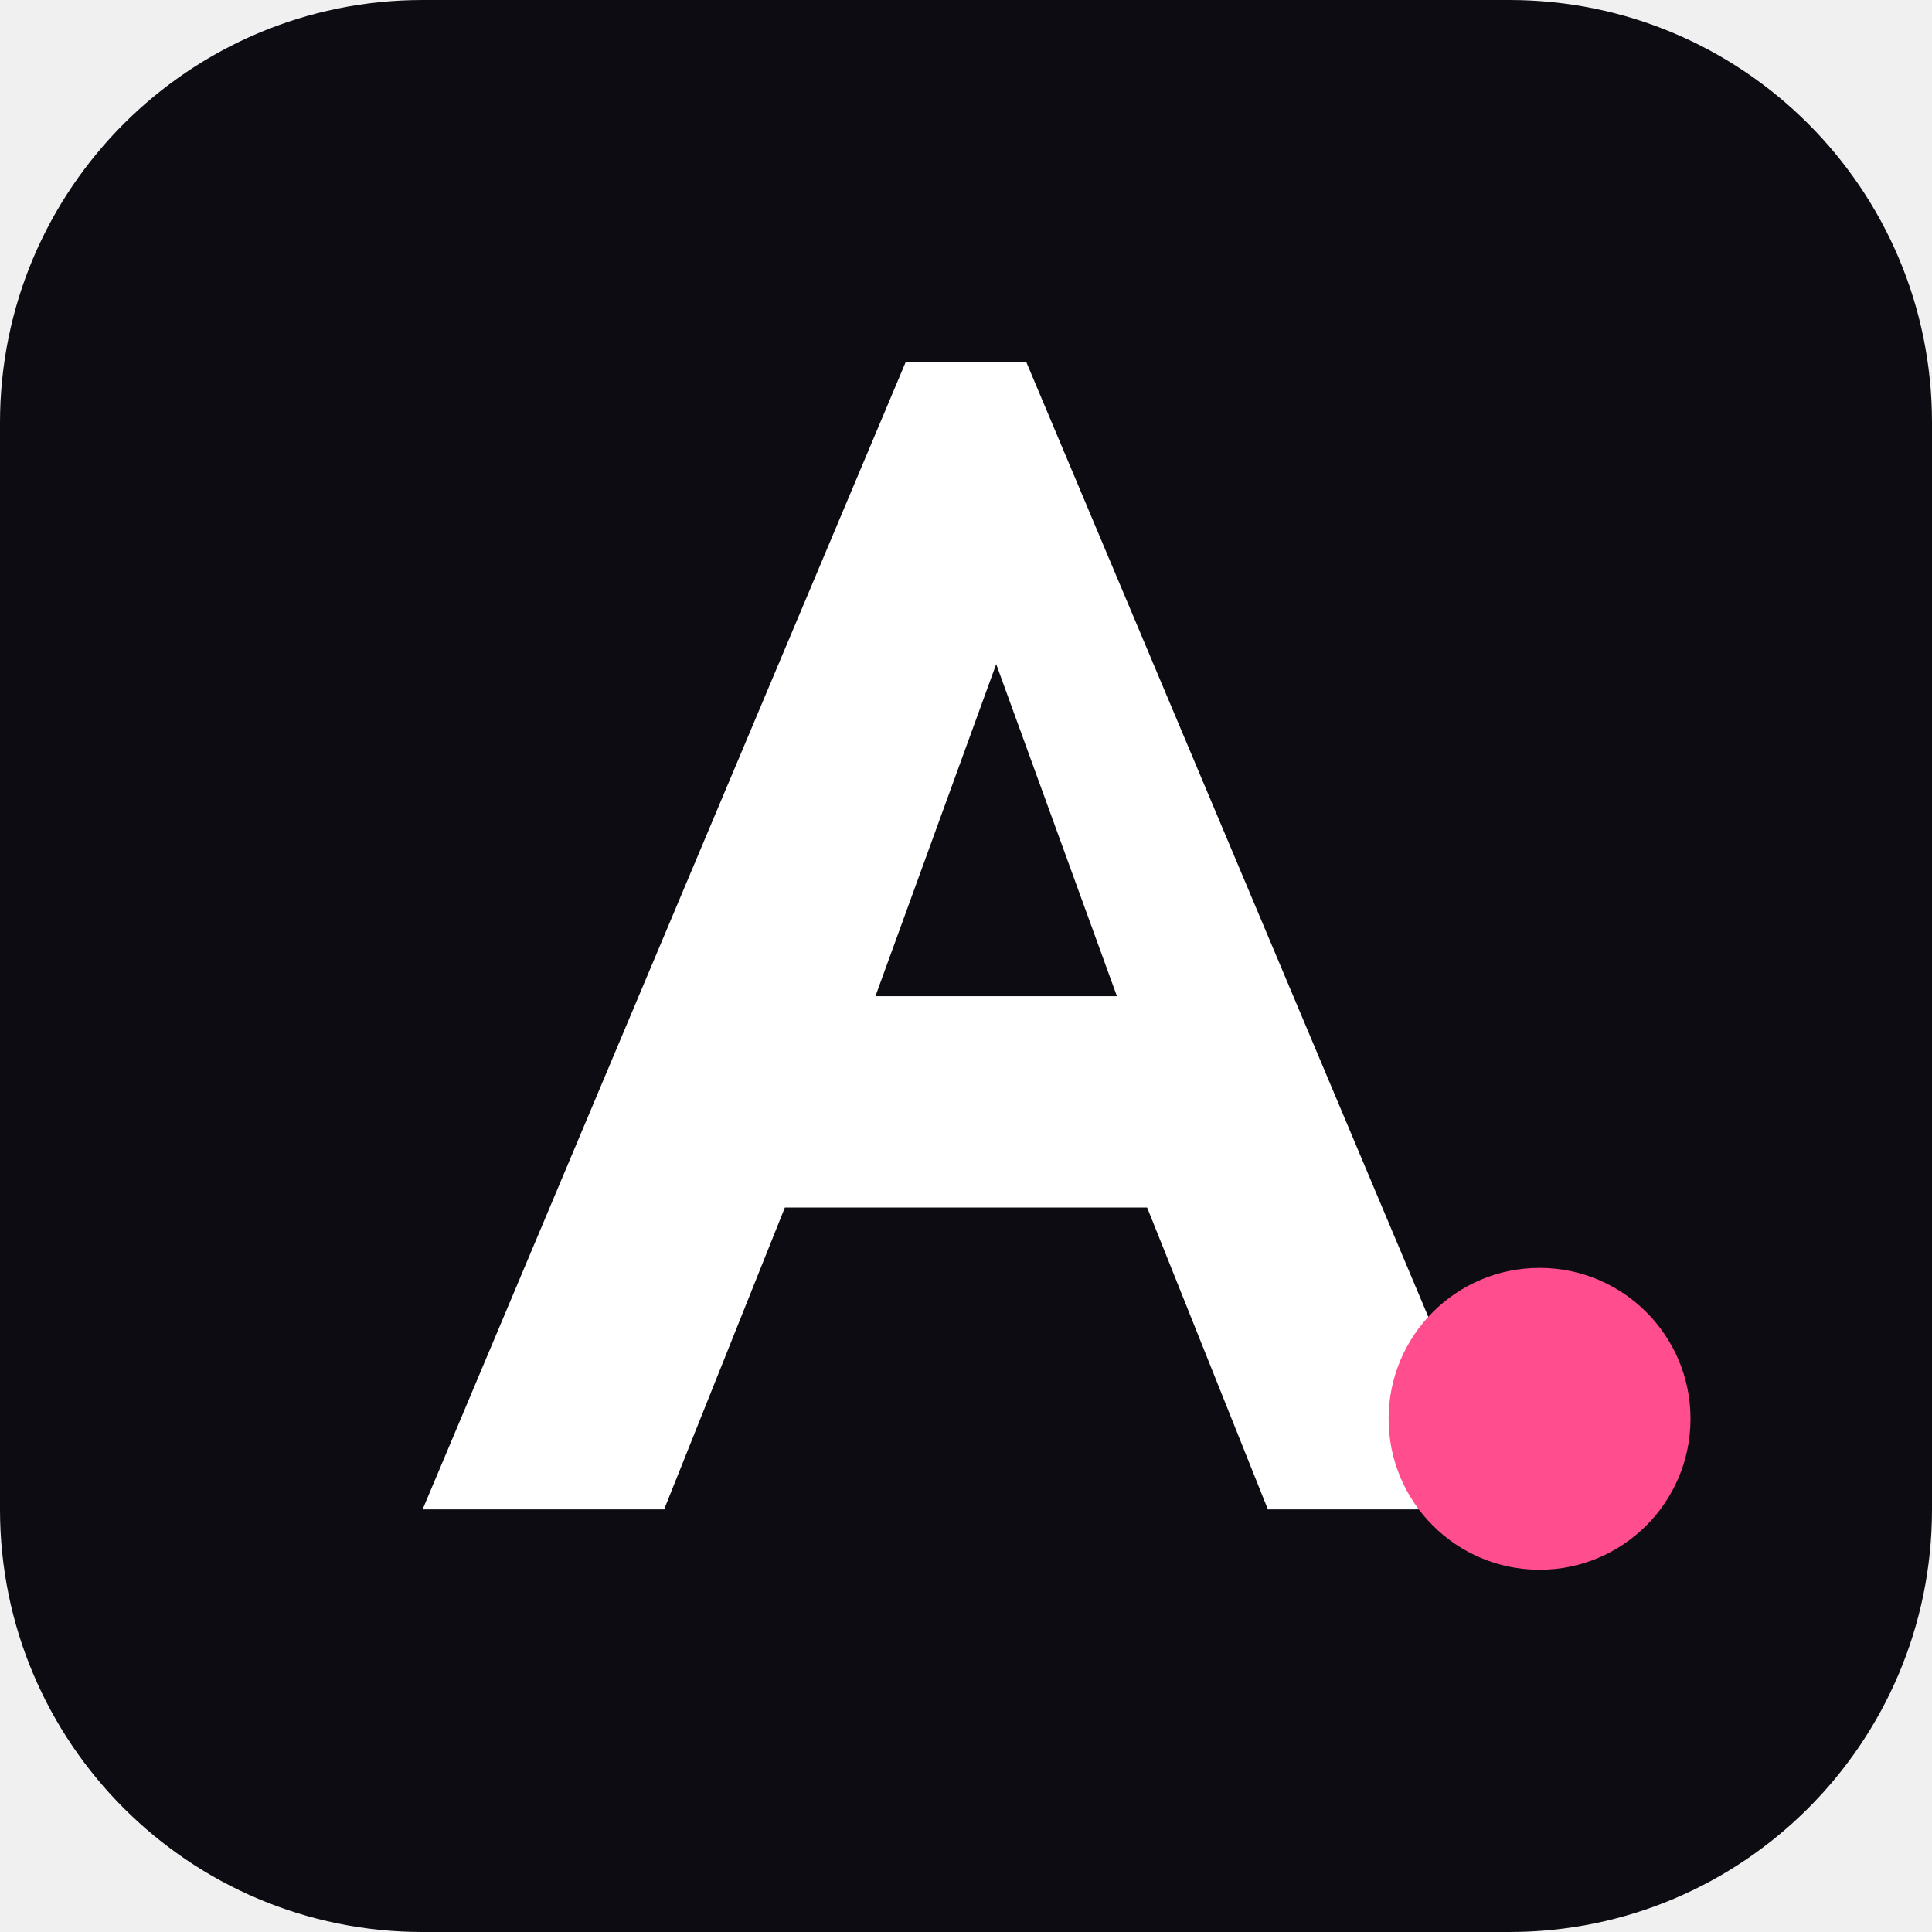
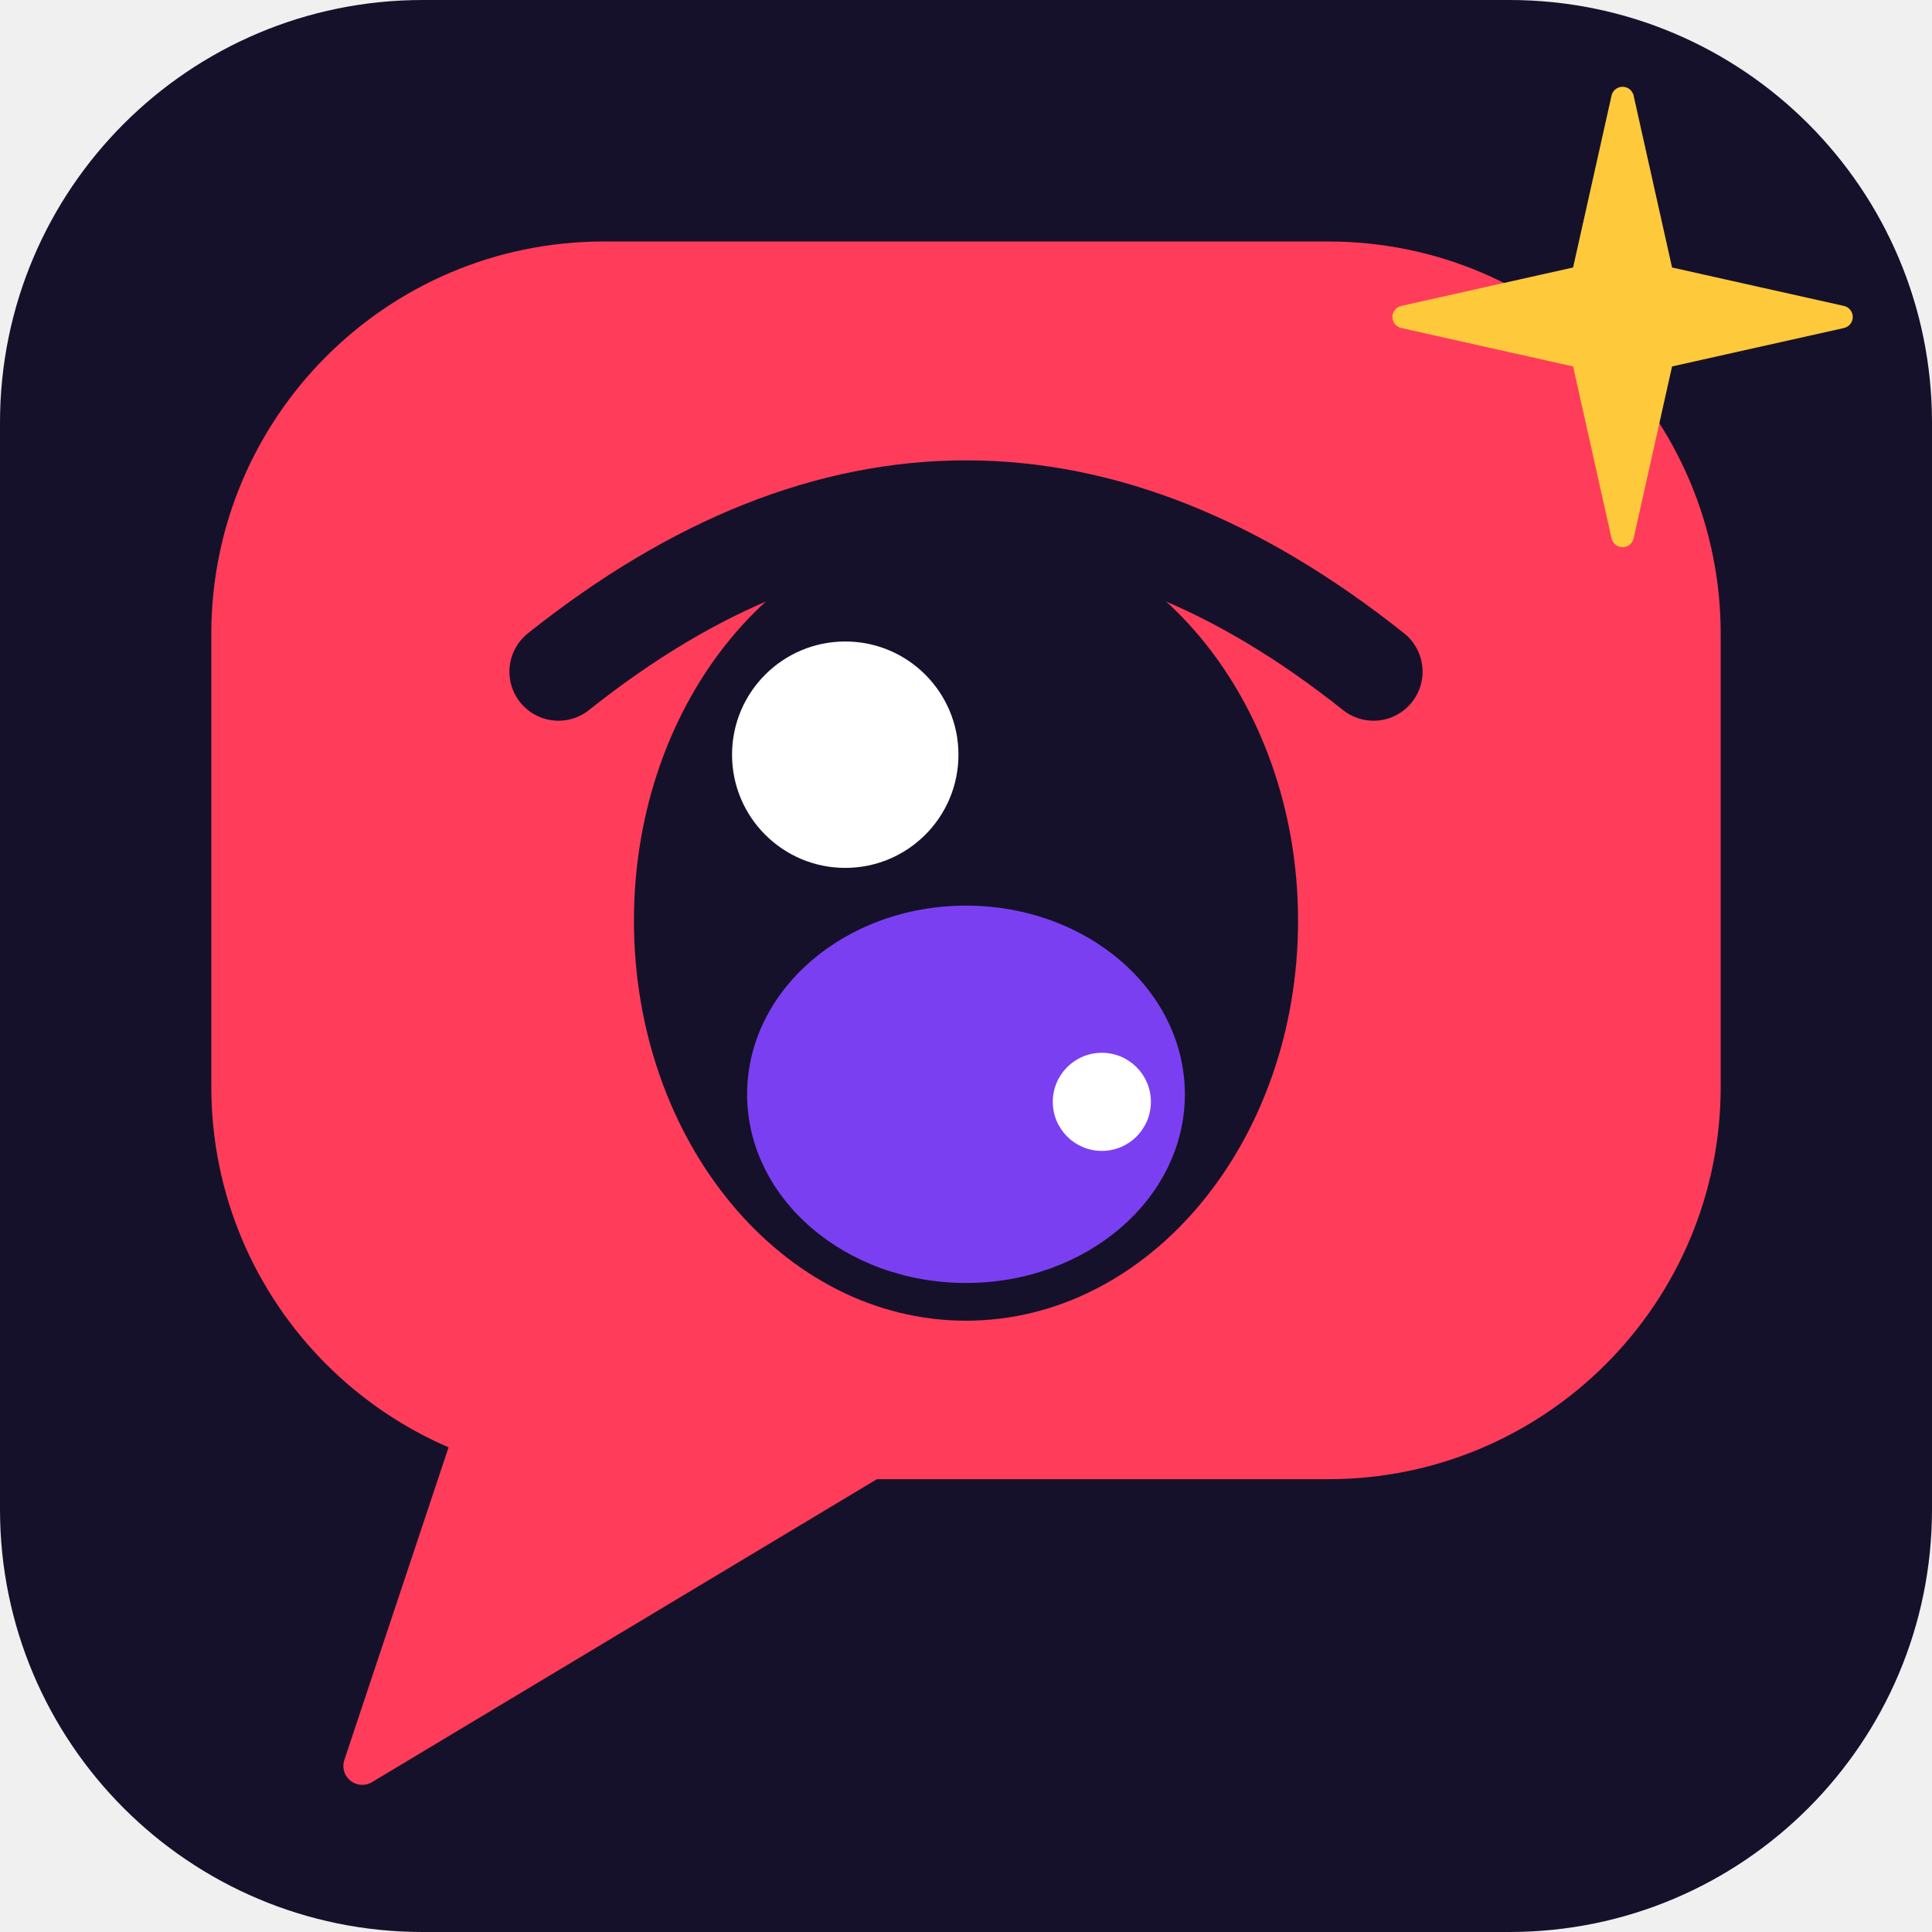
- <svg xmlns="http://www.w3.org/2000/svg" viewBox="0 0 64 64">
-   <rect width="64" height="64" rx="14" fill="#0c0c12" />
-   <path d="M14 50 30 12h4l16 38h-8l-4-10H26l-4 10Zm15-17h8l-4-11Z" fill="#fff" />
-   <circle cx="51" cy="47" r="5" fill="#ff4d8d" />
+ <svg xmlns="http://www.w3.org/2000/svg" viewBox="0 0 512 512" width="512" height="512">
+   <rect width="512" height="512" rx="112" fill="#16112A" />
+   <g id="mark">
+     <rect x="56" y="64" width="400" height="328" rx="104" fill="#FF3D5A" />
+     <path d="M128 372 L96 468 L236 384Z" fill="#FF3D5A" stroke="#FF3D5A" stroke-width="10" stroke-linejoin="round" />
+     <ellipse cx="256" cy="244" rx="88" ry="106" fill="#16112A" />
+     <ellipse cx="256" cy="290" rx="58" ry="50" fill="#7B3FF2" />
+     <path d="M148 178 Q256 92 364 178" fill="none" stroke="#16112A" stroke-width="26" stroke-linecap="round" />
+     <circle cx="224" cy="200" r="30" fill="#FFFFFF" />
+     <circle cx="292" cy="292" r="13" fill="#FFFFFF" />
+     <path d="M430.0 26.0 L440.6 73.4 L488.0 84.0 L440.6 94.6 L430.0 142.0 L419.4 94.6 L372.0 84.0 L419.4 73.4Z" fill="#FFC93C" stroke="#FFC93C" stroke-width="6" stroke-linejoin="round" />
+   </g>
</svg>
